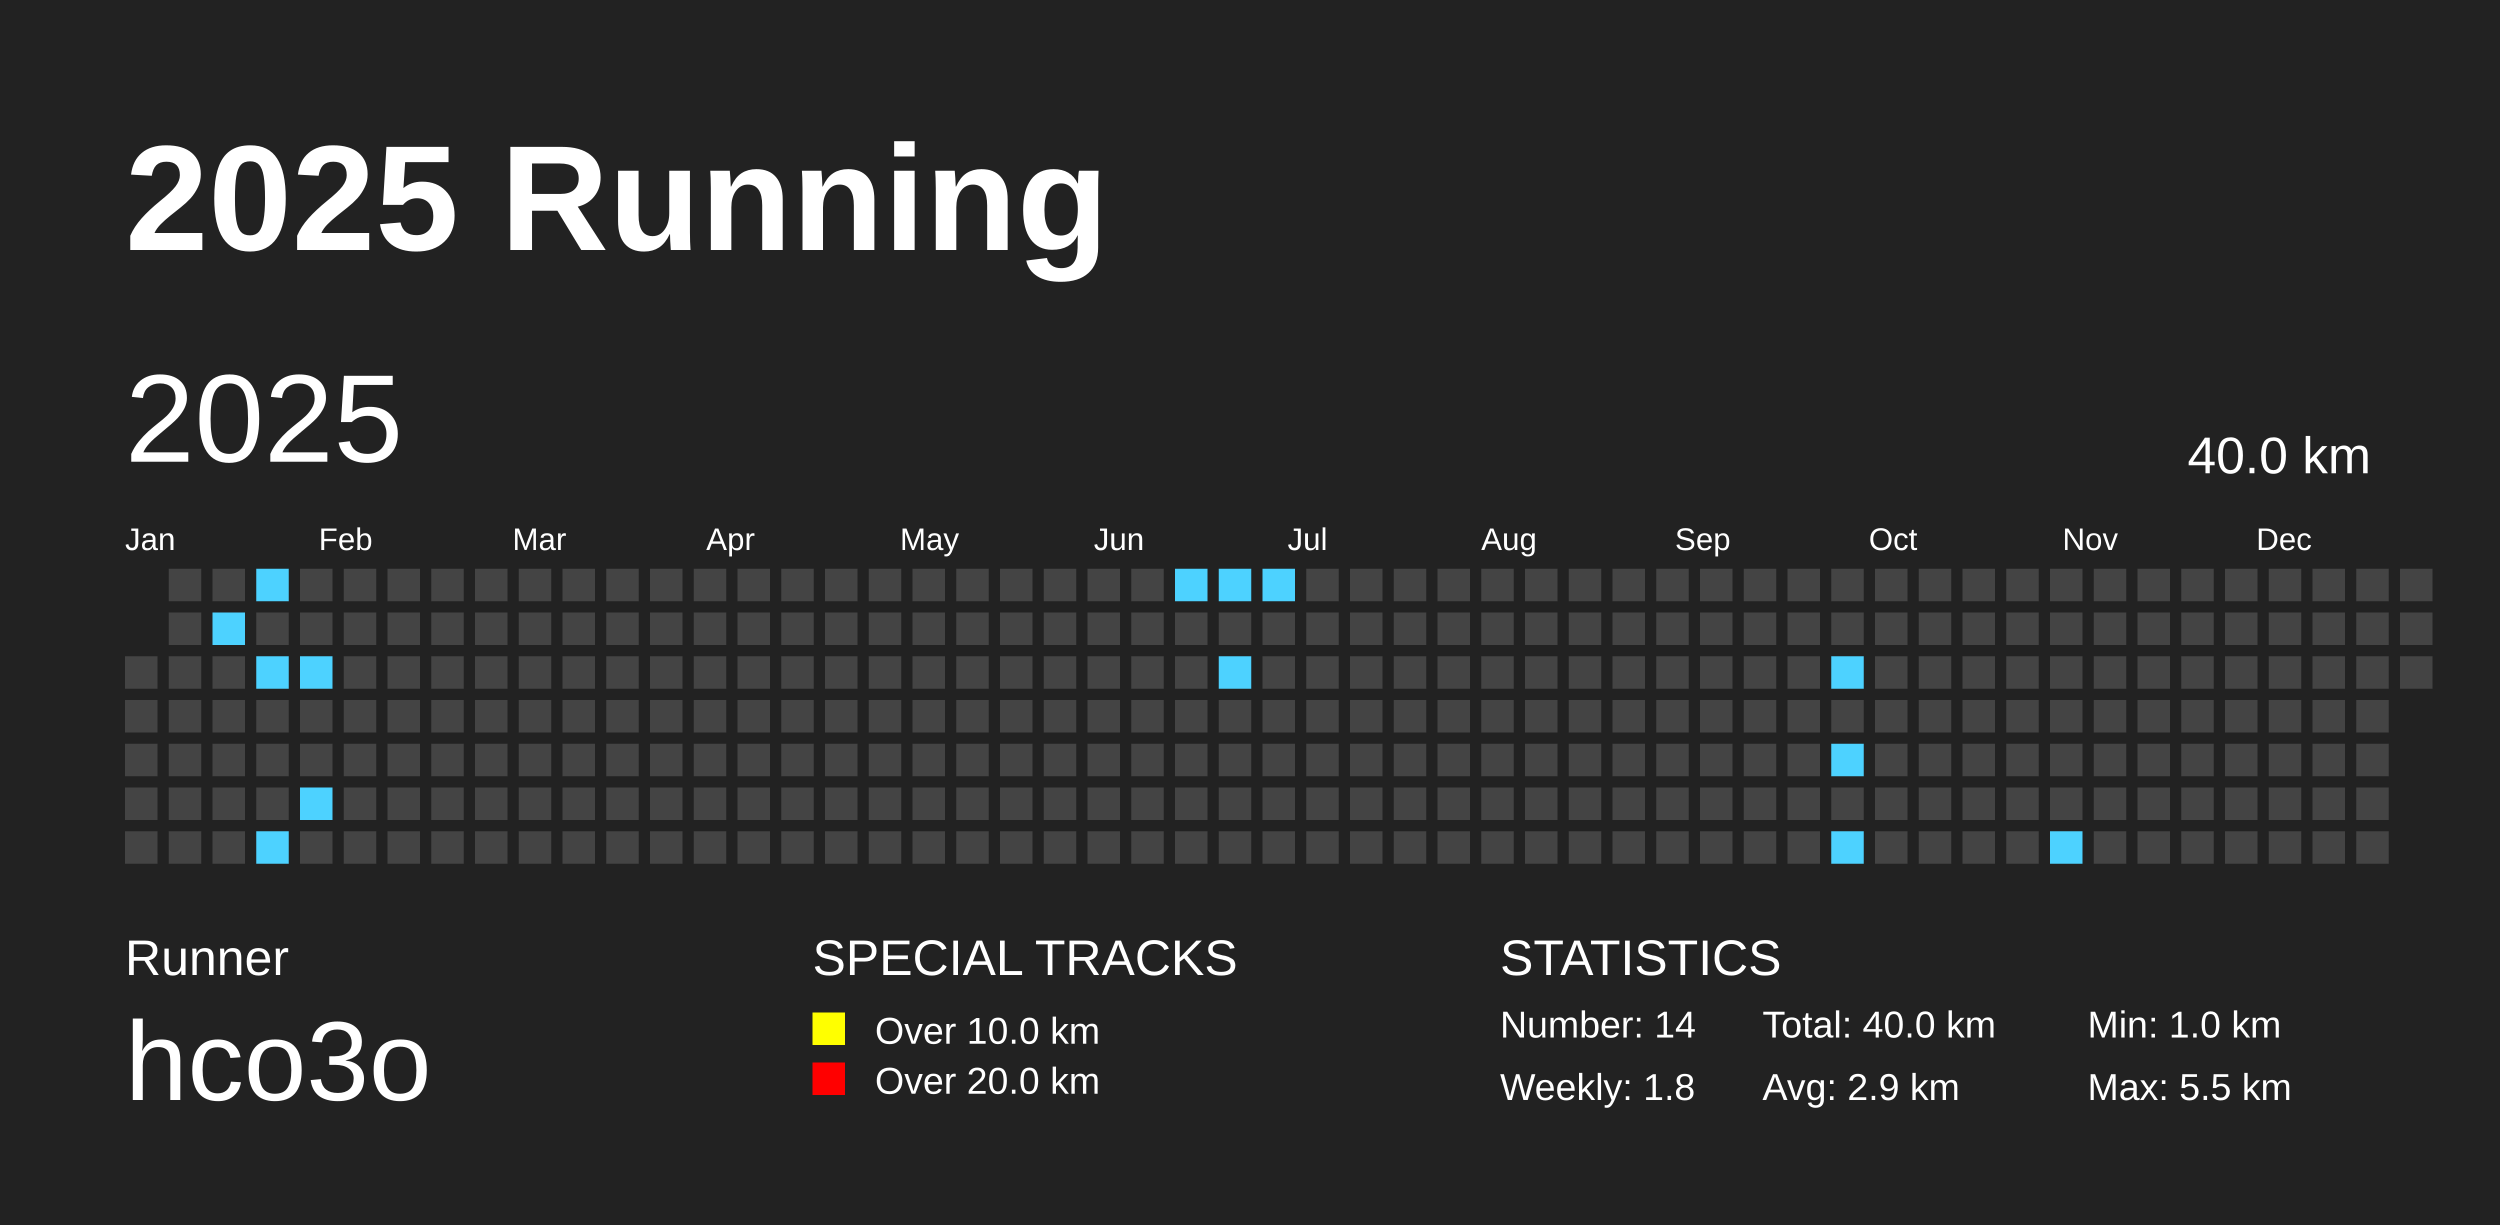
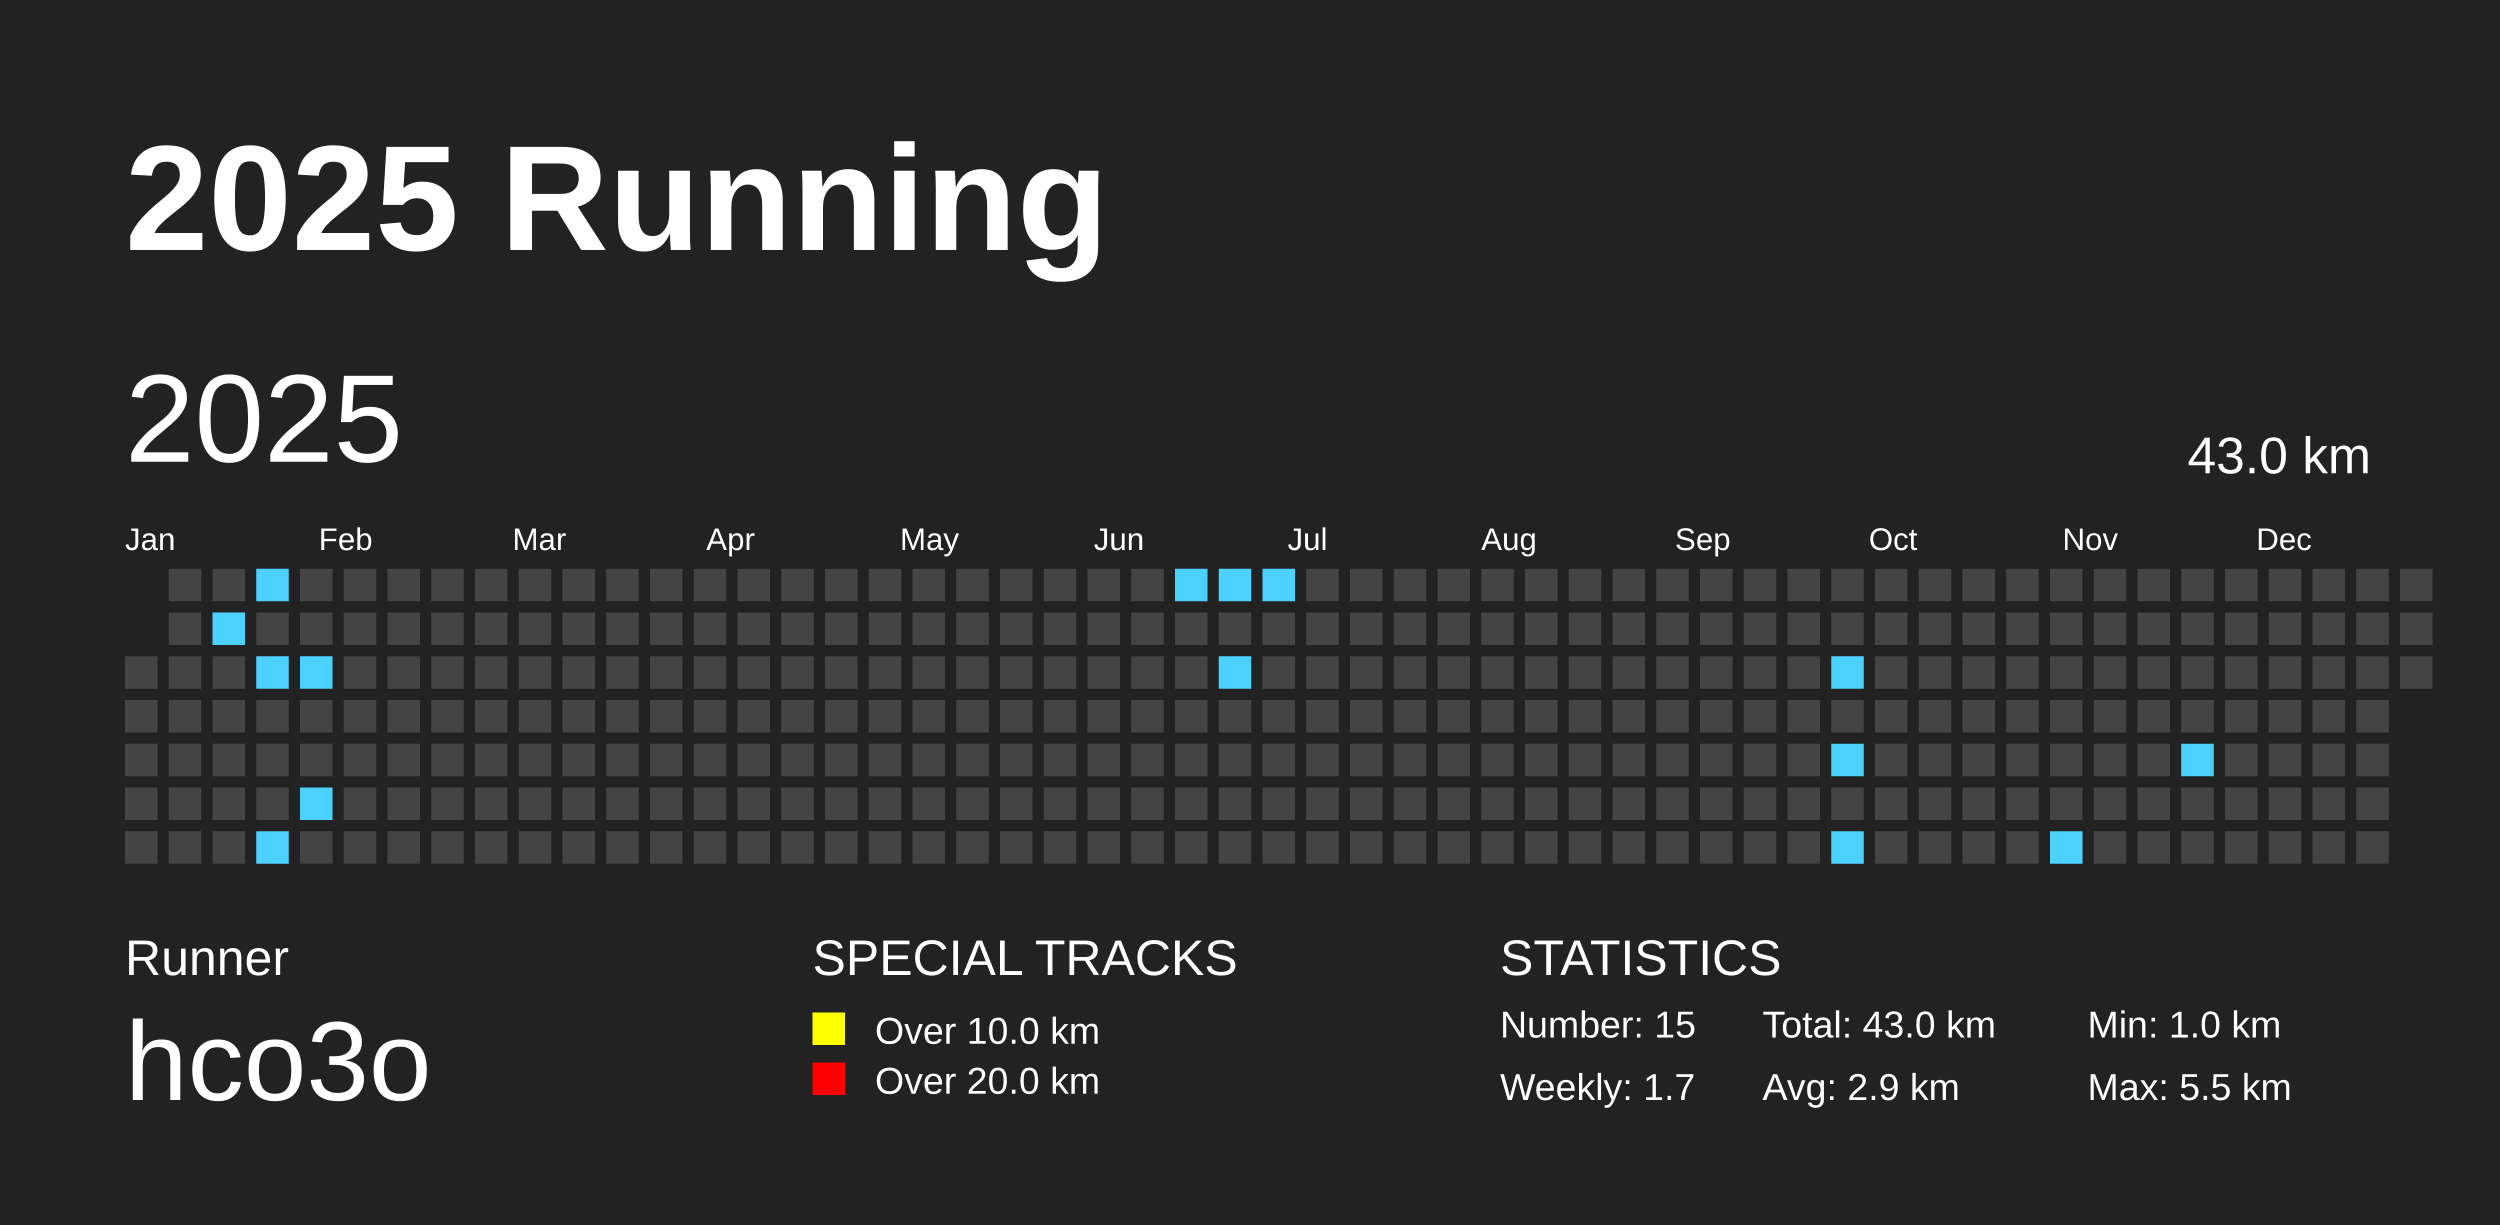
<svg xmlns="http://www.w3.org/2000/svg" baseProfile="full" height="98mm" version="1.1" viewBox="0,0,200,98" width="200mm">
  <defs />
  <rect fill="#222222" height="98" width="200" x="0" y="0" />
  <text fill="#FFFFFF" style="font-size:12px; font-family:Arial; font-weight:bold;" x="10" y="20">2025 Running</text>
  <text fill="#FFFFFF" style="font-size:4px; font-family:Arial" x="10" y="78">Runner</text>
  <text fill="#FFFFFF" style="font-size:9px; font-family:Arial" x="10" y="88">hco3o</text>
  <text fill="#FFFFFF" style="font-size:4px; font-family:Arial" x="65" y="78">SPECIAL TRACKS</text>
  <rect fill="yellow" height="2.6" width="2.6" x="65" y="81" />
  <text fill="#FFFFFF" style="font-size:3px; font-family:Arial" x="70" y="83.5">Over 10.0 km</text>
  <rect fill="red" height="2.6" width="2.6" x="65" y="85" />
  <text fill="#FFFFFF" style="font-size:3px; font-family:Arial" x="70" y="87.5">Over 20.0 km</text>
  <text fill="#FFFFFF" style="font-size:4px; font-family:Arial" x="120" y="78">STATISTICS</text>
-   <text fill="#FFFFFF" style="font-size:3px; font-family:Arial" x="120" y="83">Number: 14</text>
-   <text fill="#FFFFFF" style="font-size:3px; font-family:Arial" x="120" y="88">Weekly: 1.8</text>
-   <text fill="#FFFFFF" style="font-size:3px; font-family:Arial" x="141" y="83">Total: 40.0 km</text>
+   <text fill="#FFFFFF" style="font-size:3px; font-family:Arial" x="120" y="83">Number: 15</text>
+   <text fill="#FFFFFF" style="font-size:3px; font-family:Arial" x="120" y="88">Weekly: 1.7</text>
+   <text fill="#FFFFFF" style="font-size:3px; font-family:Arial" x="141" y="83">Total: 43.0 km</text>
  <text fill="#FFFFFF" style="font-size:3px; font-family:Arial" x="141" y="88">Avg: 2.9 km</text>
  <text fill="#FFFFFF" style="font-size:3px; font-family:Arial" x="167" y="83">Min: 1.0 km</text>
  <text fill="#FFFFFF" style="font-size:3px; font-family:Arial" x="167" y="88">Max: 5.5 km</text>
  <text dominant-baseline="hanging" fill="#FFFFFF" style="font-size:10.0px; font-family:Arial;" x="10" y="30">2025</text>
-   <text dominant-baseline="hanging" fill="#FFFFFF" style="font-size:4.125px; font-family:Arial;" x="175" y="35">40.0 km</text>
+   <text dominant-baseline="hanging" fill="#FFFFFF" style="font-size:4.125px; font-family:Arial;" x="175" y="35">43.0 km</text>
  <text fill="#FFFFFF" style="font-size:2.5px; font-family:Arial" x="10.0" y="44">Jan</text>
  <text fill="#FFFFFF" style="font-size:2.5px; font-family:Arial" x="25.5" y="44">Feb</text>
  <text fill="#FFFFFF" style="font-size:2.5px; font-family:Arial" x="41.0" y="44">Mar</text>
  <text fill="#FFFFFF" style="font-size:2.5px; font-family:Arial" x="56.5" y="44">Apr</text>
  <text fill="#FFFFFF" style="font-size:2.5px; font-family:Arial" x="72.0" y="44">May</text>
  <text fill="#FFFFFF" style="font-size:2.5px; font-family:Arial" x="87.5" y="44">Jun</text>
  <text fill="#FFFFFF" style="font-size:2.5px; font-family:Arial" x="103.0" y="44">Jul</text>
  <text fill="#FFFFFF" style="font-size:2.5px; font-family:Arial" x="118.5" y="44">Aug</text>
  <text fill="#FFFFFF" style="font-size:2.5px; font-family:Arial" x="134.0" y="44">Sep</text>
  <text fill="#FFFFFF" style="font-size:2.5px; font-family:Arial" x="149.5" y="44">Oct</text>
  <text fill="#FFFFFF" style="font-size:2.5px; font-family:Arial" x="165.0" y="44">Nov</text>
  <text fill="#FFFFFF" style="font-size:2.5px; font-family:Arial" x="180.5" y="44">Dec</text>
  <rect fill="#444444" height="2.6" width="2.6" x="10.0" y="52.5" />
  <rect fill="#444444" height="2.6" width="2.6" x="10.0" y="56.0" />
  <rect fill="#444444" height="2.6" width="2.6" x="10.0" y="59.5" />
  <rect fill="#444444" height="2.6" width="2.6" x="10.0" y="63.0" />
  <rect fill="#444444" height="2.6" width="2.6" x="10.0" y="66.5" />
  <rect fill="#444444" height="2.6" width="2.6" x="13.5" y="45.5" />
  <rect fill="#444444" height="2.6" width="2.6" x="13.5" y="49.0" />
  <rect fill="#444444" height="2.6" width="2.6" x="13.5" y="52.5" />
  <rect fill="#444444" height="2.6" width="2.6" x="13.5" y="56.0" />
  <rect fill="#444444" height="2.6" width="2.6" x="13.5" y="59.5" />
  <rect fill="#444444" height="2.6" width="2.6" x="13.5" y="63.0" />
  <rect fill="#444444" height="2.6" width="2.6" x="13.5" y="66.5" />
  <rect fill="#444444" height="2.6" width="2.6" x="17.0" y="45.5" />
  <rect fill="#4DD2FF" height="2.6" width="2.6" x="17.0" y="49.0" />
  <rect fill="#444444" height="2.6" width="2.6" x="17.0" y="52.5" />
  <rect fill="#444444" height="2.6" width="2.6" x="17.0" y="56.0" />
  <rect fill="#444444" height="2.6" width="2.6" x="17.0" y="59.5" />
  <rect fill="#444444" height="2.6" width="2.6" x="17.0" y="63.0" />
  <rect fill="#444444" height="2.6" width="2.6" x="17.0" y="66.5" />
  <rect fill="#4DD2FF" height="2.6" width="2.6" x="20.5" y="45.5" />
  <rect fill="#444444" height="2.6" width="2.6" x="20.5" y="49.0" />
  <rect fill="#4DD2FF" height="2.6" width="2.6" x="20.5" y="52.5" />
  <rect fill="#444444" height="2.6" width="2.6" x="20.5" y="56.0" />
  <rect fill="#444444" height="2.6" width="2.6" x="20.5" y="59.5" />
  <rect fill="#444444" height="2.6" width="2.6" x="20.5" y="63.0" />
  <rect fill="#4DD2FF" height="2.6" width="2.6" x="20.5" y="66.5" />
  <rect fill="#444444" height="2.6" width="2.6" x="24.0" y="45.5" />
  <rect fill="#444444" height="2.6" width="2.6" x="24.0" y="49.0" />
  <rect fill="#4DD2FF" height="2.6" width="2.6" x="24.0" y="52.5" />
  <rect fill="#444444" height="2.6" width="2.6" x="24.0" y="56.0" />
  <rect fill="#444444" height="2.6" width="2.6" x="24.0" y="59.5" />
  <rect fill="#4DD2FF" height="2.6" width="2.6" x="24.0" y="63.0" />
  <rect fill="#444444" height="2.6" width="2.6" x="24.0" y="66.5" />
  <rect fill="#444444" height="2.6" width="2.6" x="27.5" y="45.5" />
  <rect fill="#444444" height="2.6" width="2.6" x="27.5" y="49.0" />
  <rect fill="#444444" height="2.6" width="2.6" x="27.5" y="52.5" />
  <rect fill="#444444" height="2.6" width="2.6" x="27.5" y="56.0" />
  <rect fill="#444444" height="2.6" width="2.6" x="27.5" y="59.5" />
  <rect fill="#444444" height="2.6" width="2.6" x="27.5" y="63.0" />
  <rect fill="#444444" height="2.6" width="2.6" x="27.5" y="66.5" />
  <rect fill="#444444" height="2.6" width="2.6" x="31.0" y="45.5" />
  <rect fill="#444444" height="2.6" width="2.6" x="31.0" y="49.0" />
  <rect fill="#444444" height="2.6" width="2.6" x="31.0" y="52.5" />
  <rect fill="#444444" height="2.6" width="2.6" x="31.0" y="56.0" />
  <rect fill="#444444" height="2.6" width="2.6" x="31.0" y="59.5" />
  <rect fill="#444444" height="2.6" width="2.6" x="31.0" y="63.0" />
  <rect fill="#444444" height="2.6" width="2.6" x="31.0" y="66.5" />
  <rect fill="#444444" height="2.6" width="2.6" x="34.5" y="45.5" />
  <rect fill="#444444" height="2.6" width="2.6" x="34.5" y="49.0" />
  <rect fill="#444444" height="2.6" width="2.6" x="34.5" y="52.5" />
  <rect fill="#444444" height="2.6" width="2.6" x="34.5" y="56.0" />
  <rect fill="#444444" height="2.6" width="2.6" x="34.5" y="59.5" />
  <rect fill="#444444" height="2.6" width="2.6" x="34.5" y="63.0" />
  <rect fill="#444444" height="2.6" width="2.6" x="34.5" y="66.5" />
  <rect fill="#444444" height="2.6" width="2.6" x="38.0" y="45.5" />
  <rect fill="#444444" height="2.6" width="2.6" x="38.0" y="49.0" />
  <rect fill="#444444" height="2.6" width="2.6" x="38.0" y="52.5" />
  <rect fill="#444444" height="2.6" width="2.6" x="38.0" y="56.0" />
  <rect fill="#444444" height="2.6" width="2.6" x="38.0" y="59.5" />
  <rect fill="#444444" height="2.6" width="2.6" x="38.0" y="63.0" />
  <rect fill="#444444" height="2.6" width="2.6" x="38.0" y="66.5" />
  <rect fill="#444444" height="2.6" width="2.6" x="41.5" y="45.5" />
  <rect fill="#444444" height="2.6" width="2.6" x="41.5" y="49.0" />
  <rect fill="#444444" height="2.6" width="2.6" x="41.5" y="52.5" />
  <rect fill="#444444" height="2.6" width="2.6" x="41.5" y="56.0" />
  <rect fill="#444444" height="2.6" width="2.6" x="41.5" y="59.5" />
  <rect fill="#444444" height="2.6" width="2.6" x="41.5" y="63.0" />
  <rect fill="#444444" height="2.6" width="2.6" x="41.5" y="66.5" />
  <rect fill="#444444" height="2.6" width="2.6" x="45.0" y="45.5" />
  <rect fill="#444444" height="2.6" width="2.6" x="45.0" y="49.0" />
  <rect fill="#444444" height="2.6" width="2.6" x="45.0" y="52.5" />
  <rect fill="#444444" height="2.6" width="2.6" x="45.0" y="56.0" />
  <rect fill="#444444" height="2.6" width="2.6" x="45.0" y="59.5" />
  <rect fill="#444444" height="2.6" width="2.6" x="45.0" y="63.0" />
  <rect fill="#444444" height="2.6" width="2.6" x="45.0" y="66.5" />
  <rect fill="#444444" height="2.6" width="2.6" x="48.5" y="45.5" />
  <rect fill="#444444" height="2.6" width="2.6" x="48.5" y="49.0" />
  <rect fill="#444444" height="2.6" width="2.6" x="48.5" y="52.5" />
  <rect fill="#444444" height="2.6" width="2.6" x="48.5" y="56.0" />
  <rect fill="#444444" height="2.6" width="2.6" x="48.5" y="59.5" />
  <rect fill="#444444" height="2.6" width="2.6" x="48.5" y="63.0" />
  <rect fill="#444444" height="2.6" width="2.6" x="48.5" y="66.5" />
  <rect fill="#444444" height="2.6" width="2.6" x="52.0" y="45.5" />
  <rect fill="#444444" height="2.6" width="2.6" x="52.0" y="49.0" />
  <rect fill="#444444" height="2.6" width="2.6" x="52.0" y="52.5" />
  <rect fill="#444444" height="2.6" width="2.6" x="52.0" y="56.0" />
  <rect fill="#444444" height="2.6" width="2.6" x="52.0" y="59.5" />
  <rect fill="#444444" height="2.6" width="2.6" x="52.0" y="63.0" />
  <rect fill="#444444" height="2.6" width="2.6" x="52.0" y="66.5" />
  <rect fill="#444444" height="2.6" width="2.6" x="55.5" y="45.5" />
  <rect fill="#444444" height="2.6" width="2.6" x="55.5" y="49.0" />
  <rect fill="#444444" height="2.6" width="2.6" x="55.5" y="52.5" />
  <rect fill="#444444" height="2.6" width="2.6" x="55.5" y="56.0" />
  <rect fill="#444444" height="2.6" width="2.6" x="55.5" y="59.5" />
  <rect fill="#444444" height="2.6" width="2.6" x="55.5" y="63.0" />
  <rect fill="#444444" height="2.6" width="2.6" x="55.5" y="66.5" />
  <rect fill="#444444" height="2.6" width="2.6" x="59.0" y="45.5" />
  <rect fill="#444444" height="2.6" width="2.6" x="59.0" y="49.0" />
  <rect fill="#444444" height="2.6" width="2.6" x="59.0" y="52.5" />
  <rect fill="#444444" height="2.6" width="2.6" x="59.0" y="56.0" />
  <rect fill="#444444" height="2.6" width="2.6" x="59.0" y="59.5" />
  <rect fill="#444444" height="2.6" width="2.6" x="59.0" y="63.0" />
  <rect fill="#444444" height="2.6" width="2.6" x="59.0" y="66.5" />
  <rect fill="#444444" height="2.6" width="2.6" x="62.5" y="45.5" />
  <rect fill="#444444" height="2.6" width="2.6" x="62.5" y="49.0" />
  <rect fill="#444444" height="2.6" width="2.6" x="62.5" y="52.5" />
  <rect fill="#444444" height="2.6" width="2.6" x="62.5" y="56.0" />
  <rect fill="#444444" height="2.6" width="2.6" x="62.5" y="59.5" />
  <rect fill="#444444" height="2.6" width="2.6" x="62.5" y="63.0" />
  <rect fill="#444444" height="2.6" width="2.6" x="62.5" y="66.5" />
  <rect fill="#444444" height="2.6" width="2.6" x="66.0" y="45.5" />
  <rect fill="#444444" height="2.6" width="2.6" x="66.0" y="49.0" />
  <rect fill="#444444" height="2.6" width="2.6" x="66.0" y="52.5" />
  <rect fill="#444444" height="2.6" width="2.6" x="66.0" y="56.0" />
  <rect fill="#444444" height="2.6" width="2.6" x="66.0" y="59.5" />
  <rect fill="#444444" height="2.6" width="2.6" x="66.0" y="63.0" />
  <rect fill="#444444" height="2.6" width="2.6" x="66.0" y="66.5" />
  <rect fill="#444444" height="2.6" width="2.6" x="69.5" y="45.5" />
  <rect fill="#444444" height="2.6" width="2.6" x="69.5" y="49.0" />
  <rect fill="#444444" height="2.6" width="2.6" x="69.5" y="52.5" />
  <rect fill="#444444" height="2.6" width="2.6" x="69.5" y="56.0" />
  <rect fill="#444444" height="2.6" width="2.6" x="69.5" y="59.5" />
  <rect fill="#444444" height="2.6" width="2.6" x="69.5" y="63.0" />
  <rect fill="#444444" height="2.6" width="2.6" x="69.5" y="66.5" />
  <rect fill="#444444" height="2.6" width="2.6" x="73.0" y="45.5" />
  <rect fill="#444444" height="2.6" width="2.6" x="73.0" y="49.0" />
  <rect fill="#444444" height="2.6" width="2.6" x="73.0" y="52.5" />
  <rect fill="#444444" height="2.6" width="2.6" x="73.0" y="56.0" />
  <rect fill="#444444" height="2.6" width="2.6" x="73.0" y="59.5" />
  <rect fill="#444444" height="2.6" width="2.6" x="73.0" y="63.0" />
  <rect fill="#444444" height="2.6" width="2.6" x="73.0" y="66.5" />
  <rect fill="#444444" height="2.6" width="2.6" x="76.5" y="45.5" />
  <rect fill="#444444" height="2.6" width="2.6" x="76.5" y="49.0" />
  <rect fill="#444444" height="2.6" width="2.6" x="76.5" y="52.5" />
  <rect fill="#444444" height="2.6" width="2.6" x="76.5" y="56.0" />
  <rect fill="#444444" height="2.6" width="2.6" x="76.5" y="59.5" />
  <rect fill="#444444" height="2.6" width="2.6" x="76.5" y="63.0" />
  <rect fill="#444444" height="2.6" width="2.6" x="76.5" y="66.5" />
  <rect fill="#444444" height="2.6" width="2.6" x="80.0" y="45.5" />
  <rect fill="#444444" height="2.6" width="2.6" x="80.0" y="49.0" />
  <rect fill="#444444" height="2.6" width="2.6" x="80.0" y="52.5" />
  <rect fill="#444444" height="2.6" width="2.6" x="80.0" y="56.0" />
  <rect fill="#444444" height="2.6" width="2.6" x="80.0" y="59.5" />
  <rect fill="#444444" height="2.6" width="2.6" x="80.0" y="63.0" />
  <rect fill="#444444" height="2.6" width="2.6" x="80.0" y="66.5" />
  <rect fill="#444444" height="2.6" width="2.6" x="83.5" y="45.5" />
  <rect fill="#444444" height="2.6" width="2.6" x="83.5" y="49.0" />
  <rect fill="#444444" height="2.6" width="2.6" x="83.5" y="52.5" />
  <rect fill="#444444" height="2.6" width="2.6" x="83.5" y="56.0" />
  <rect fill="#444444" height="2.6" width="2.6" x="83.5" y="59.5" />
  <rect fill="#444444" height="2.6" width="2.6" x="83.5" y="63.0" />
  <rect fill="#444444" height="2.6" width="2.6" x="83.5" y="66.5" />
  <rect fill="#444444" height="2.6" width="2.6" x="87.0" y="45.5" />
  <rect fill="#444444" height="2.6" width="2.6" x="87.0" y="49.0" />
  <rect fill="#444444" height="2.6" width="2.6" x="87.0" y="52.5" />
  <rect fill="#444444" height="2.6" width="2.6" x="87.0" y="56.0" />
  <rect fill="#444444" height="2.6" width="2.6" x="87.0" y="59.5" />
  <rect fill="#444444" height="2.6" width="2.6" x="87.0" y="63.0" />
  <rect fill="#444444" height="2.6" width="2.6" x="87.0" y="66.5" />
  <rect fill="#444444" height="2.6" width="2.6" x="90.5" y="45.5" />
  <rect fill="#444444" height="2.6" width="2.6" x="90.5" y="49.0" />
  <rect fill="#444444" height="2.6" width="2.6" x="90.5" y="52.5" />
  <rect fill="#444444" height="2.6" width="2.6" x="90.5" y="56.0" />
  <rect fill="#444444" height="2.6" width="2.6" x="90.5" y="59.5" />
  <rect fill="#444444" height="2.6" width="2.6" x="90.5" y="63.0" />
  <rect fill="#444444" height="2.6" width="2.6" x="90.5" y="66.5" />
  <rect fill="#4DD2FF" height="2.6" width="2.6" x="94.0" y="45.5" />
  <rect fill="#444444" height="2.6" width="2.6" x="94.0" y="49.0" />
  <rect fill="#444444" height="2.6" width="2.6" x="94.0" y="52.5" />
  <rect fill="#444444" height="2.6" width="2.6" x="94.0" y="56.0" />
  <rect fill="#444444" height="2.6" width="2.6" x="94.0" y="59.5" />
  <rect fill="#444444" height="2.6" width="2.6" x="94.0" y="63.0" />
  <rect fill="#444444" height="2.6" width="2.6" x="94.0" y="66.5" />
  <rect fill="#4DD2FF" height="2.6" width="2.6" x="97.5" y="45.5" />
  <rect fill="#444444" height="2.6" width="2.6" x="97.5" y="49.0" />
  <rect fill="#4DD2FF" height="2.6" width="2.6" x="97.5" y="52.5" />
  <rect fill="#444444" height="2.6" width="2.6" x="97.5" y="56.0" />
  <rect fill="#444444" height="2.6" width="2.6" x="97.5" y="59.5" />
  <rect fill="#444444" height="2.6" width="2.6" x="97.5" y="63.0" />
  <rect fill="#444444" height="2.6" width="2.6" x="97.5" y="66.5" />
  <rect fill="#4DD2FF" height="2.6" width="2.6" x="101.0" y="45.5" />
  <rect fill="#444444" height="2.6" width="2.6" x="101.0" y="49.0" />
  <rect fill="#444444" height="2.6" width="2.6" x="101.0" y="52.5" />
  <rect fill="#444444" height="2.6" width="2.6" x="101.0" y="56.0" />
  <rect fill="#444444" height="2.6" width="2.6" x="101.0" y="59.5" />
  <rect fill="#444444" height="2.6" width="2.6" x="101.0" y="63.0" />
  <rect fill="#444444" height="2.6" width="2.6" x="101.0" y="66.5" />
  <rect fill="#444444" height="2.6" width="2.6" x="104.5" y="45.5" />
  <rect fill="#444444" height="2.6" width="2.6" x="104.5" y="49.0" />
  <rect fill="#444444" height="2.6" width="2.6" x="104.5" y="52.5" />
  <rect fill="#444444" height="2.6" width="2.6" x="104.5" y="56.0" />
  <rect fill="#444444" height="2.6" width="2.6" x="104.5" y="59.5" />
  <rect fill="#444444" height="2.6" width="2.6" x="104.5" y="63.0" />
  <rect fill="#444444" height="2.6" width="2.6" x="104.5" y="66.5" />
  <rect fill="#444444" height="2.6" width="2.6" x="108.0" y="45.5" />
  <rect fill="#444444" height="2.6" width="2.6" x="108.0" y="49.0" />
  <rect fill="#444444" height="2.6" width="2.6" x="108.0" y="52.5" />
  <rect fill="#444444" height="2.6" width="2.6" x="108.0" y="56.0" />
  <rect fill="#444444" height="2.6" width="2.6" x="108.0" y="59.5" />
  <rect fill="#444444" height="2.6" width="2.6" x="108.0" y="63.0" />
  <rect fill="#444444" height="2.6" width="2.6" x="108.0" y="66.5" />
  <rect fill="#444444" height="2.6" width="2.6" x="111.5" y="45.5" />
  <rect fill="#444444" height="2.6" width="2.6" x="111.5" y="49.0" />
  <rect fill="#444444" height="2.6" width="2.6" x="111.5" y="52.5" />
  <rect fill="#444444" height="2.6" width="2.6" x="111.5" y="56.0" />
  <rect fill="#444444" height="2.6" width="2.6" x="111.5" y="59.5" />
  <rect fill="#444444" height="2.6" width="2.6" x="111.5" y="63.0" />
  <rect fill="#444444" height="2.6" width="2.6" x="111.5" y="66.5" />
  <rect fill="#444444" height="2.6" width="2.6" x="115.0" y="45.5" />
  <rect fill="#444444" height="2.6" width="2.6" x="115.0" y="49.0" />
  <rect fill="#444444" height="2.6" width="2.6" x="115.0" y="52.5" />
  <rect fill="#444444" height="2.6" width="2.6" x="115.0" y="56.0" />
  <rect fill="#444444" height="2.6" width="2.6" x="115.0" y="59.5" />
  <rect fill="#444444" height="2.6" width="2.6" x="115.0" y="63.0" />
  <rect fill="#444444" height="2.6" width="2.6" x="115.0" y="66.5" />
  <rect fill="#444444" height="2.6" width="2.6" x="118.5" y="45.5" />
  <rect fill="#444444" height="2.6" width="2.6" x="118.5" y="49.0" />
  <rect fill="#444444" height="2.6" width="2.6" x="118.5" y="52.5" />
  <rect fill="#444444" height="2.6" width="2.6" x="118.5" y="56.0" />
  <rect fill="#444444" height="2.6" width="2.6" x="118.5" y="59.5" />
  <rect fill="#444444" height="2.6" width="2.6" x="118.5" y="63.0" />
  <rect fill="#444444" height="2.6" width="2.6" x="118.5" y="66.5" />
  <rect fill="#444444" height="2.6" width="2.6" x="122.0" y="45.5" />
  <rect fill="#444444" height="2.6" width="2.6" x="122.0" y="49.0" />
  <rect fill="#444444" height="2.6" width="2.6" x="122.0" y="52.5" />
  <rect fill="#444444" height="2.6" width="2.6" x="122.0" y="56.0" />
  <rect fill="#444444" height="2.6" width="2.6" x="122.0" y="59.5" />
  <rect fill="#444444" height="2.6" width="2.6" x="122.0" y="63.0" />
  <rect fill="#444444" height="2.6" width="2.6" x="122.0" y="66.5" />
  <rect fill="#444444" height="2.6" width="2.6" x="125.5" y="45.5" />
  <rect fill="#444444" height="2.6" width="2.6" x="125.5" y="49.0" />
  <rect fill="#444444" height="2.6" width="2.6" x="125.5" y="52.5" />
  <rect fill="#444444" height="2.6" width="2.6" x="125.5" y="56.0" />
  <rect fill="#444444" height="2.6" width="2.6" x="125.5" y="59.5" />
  <rect fill="#444444" height="2.6" width="2.6" x="125.5" y="63.0" />
  <rect fill="#444444" height="2.6" width="2.6" x="125.5" y="66.5" />
  <rect fill="#444444" height="2.6" width="2.6" x="129.0" y="45.5" />
  <rect fill="#444444" height="2.6" width="2.6" x="129.0" y="49.0" />
  <rect fill="#444444" height="2.6" width="2.6" x="129.0" y="52.5" />
  <rect fill="#444444" height="2.6" width="2.6" x="129.0" y="56.0" />
  <rect fill="#444444" height="2.6" width="2.6" x="129.0" y="59.5" />
  <rect fill="#444444" height="2.6" width="2.6" x="129.0" y="63.0" />
  <rect fill="#444444" height="2.6" width="2.6" x="129.0" y="66.5" />
  <rect fill="#444444" height="2.6" width="2.6" x="132.5" y="45.5" />
  <rect fill="#444444" height="2.6" width="2.6" x="132.5" y="49.0" />
  <rect fill="#444444" height="2.6" width="2.6" x="132.5" y="52.5" />
  <rect fill="#444444" height="2.6" width="2.6" x="132.5" y="56.0" />
  <rect fill="#444444" height="2.6" width="2.6" x="132.5" y="59.5" />
  <rect fill="#444444" height="2.6" width="2.6" x="132.5" y="63.0" />
  <rect fill="#444444" height="2.6" width="2.6" x="132.5" y="66.5" />
  <rect fill="#444444" height="2.6" width="2.6" x="136.0" y="45.5" />
  <rect fill="#444444" height="2.6" width="2.6" x="136.0" y="49.0" />
  <rect fill="#444444" height="2.6" width="2.6" x="136.0" y="52.5" />
  <rect fill="#444444" height="2.6" width="2.6" x="136.0" y="56.0" />
  <rect fill="#444444" height="2.6" width="2.6" x="136.0" y="59.5" />
  <rect fill="#444444" height="2.6" width="2.6" x="136.0" y="63.0" />
  <rect fill="#444444" height="2.6" width="2.6" x="136.0" y="66.5" />
  <rect fill="#444444" height="2.6" width="2.6" x="139.5" y="45.5" />
  <rect fill="#444444" height="2.6" width="2.6" x="139.5" y="49.0" />
  <rect fill="#444444" height="2.6" width="2.6" x="139.5" y="52.5" />
  <rect fill="#444444" height="2.6" width="2.6" x="139.5" y="56.0" />
  <rect fill="#444444" height="2.6" width="2.6" x="139.5" y="59.5" />
  <rect fill="#444444" height="2.6" width="2.6" x="139.5" y="63.0" />
  <rect fill="#444444" height="2.6" width="2.6" x="139.5" y="66.5" />
  <rect fill="#444444" height="2.6" width="2.6" x="143.0" y="45.5" />
  <rect fill="#444444" height="2.6" width="2.6" x="143.0" y="49.0" />
  <rect fill="#444444" height="2.6" width="2.6" x="143.0" y="52.5" />
  <rect fill="#444444" height="2.6" width="2.6" x="143.0" y="56.0" />
  <rect fill="#444444" height="2.6" width="2.6" x="143.0" y="59.5" />
  <rect fill="#444444" height="2.6" width="2.6" x="143.0" y="63.0" />
  <rect fill="#444444" height="2.6" width="2.6" x="143.0" y="66.5" />
  <rect fill="#444444" height="2.6" width="2.6" x="146.5" y="45.5" />
  <rect fill="#444444" height="2.6" width="2.6" x="146.5" y="49.0" />
  <rect fill="#4DD2FF" height="2.6" width="2.6" x="146.5" y="52.5" />
  <rect fill="#444444" height="2.6" width="2.6" x="146.5" y="56.0" />
  <rect fill="#4DD2FF" height="2.6" width="2.6" x="146.5" y="59.5" />
  <rect fill="#444444" height="2.6" width="2.6" x="146.5" y="63.0" />
  <rect fill="#4DD2FF" height="2.6" width="2.6" x="146.5" y="66.5" />
  <rect fill="#444444" height="2.6" width="2.6" x="150.0" y="45.5" />
  <rect fill="#444444" height="2.6" width="2.6" x="150.0" y="49.0" />
  <rect fill="#444444" height="2.6" width="2.6" x="150.0" y="52.5" />
  <rect fill="#444444" height="2.6" width="2.6" x="150.0" y="56.0" />
  <rect fill="#444444" height="2.6" width="2.6" x="150.0" y="59.5" />
  <rect fill="#444444" height="2.6" width="2.6" x="150.0" y="63.0" />
  <rect fill="#444444" height="2.6" width="2.6" x="150.0" y="66.5" />
  <rect fill="#444444" height="2.6" width="2.6" x="153.5" y="45.5" />
  <rect fill="#444444" height="2.6" width="2.6" x="153.5" y="49.0" />
  <rect fill="#444444" height="2.6" width="2.6" x="153.5" y="52.5" />
  <rect fill="#444444" height="2.6" width="2.6" x="153.5" y="56.0" />
  <rect fill="#444444" height="2.6" width="2.6" x="153.5" y="59.5" />
  <rect fill="#444444" height="2.6" width="2.6" x="153.5" y="63.0" />
  <rect fill="#444444" height="2.6" width="2.6" x="153.5" y="66.5" />
  <rect fill="#444444" height="2.6" width="2.6" x="157.0" y="45.5" />
  <rect fill="#444444" height="2.6" width="2.6" x="157.0" y="49.0" />
  <rect fill="#444444" height="2.6" width="2.6" x="157.0" y="52.5" />
  <rect fill="#444444" height="2.6" width="2.6" x="157.0" y="56.0" />
  <rect fill="#444444" height="2.6" width="2.6" x="157.0" y="59.5" />
  <rect fill="#444444" height="2.6" width="2.6" x="157.0" y="63.0" />
  <rect fill="#444444" height="2.6" width="2.6" x="157.0" y="66.5" />
  <rect fill="#444444" height="2.6" width="2.6" x="160.5" y="45.5" />
  <rect fill="#444444" height="2.6" width="2.6" x="160.5" y="49.0" />
  <rect fill="#444444" height="2.6" width="2.6" x="160.5" y="52.5" />
  <rect fill="#444444" height="2.6" width="2.6" x="160.5" y="56.0" />
  <rect fill="#444444" height="2.6" width="2.6" x="160.5" y="59.5" />
  <rect fill="#444444" height="2.6" width="2.6" x="160.5" y="63.0" />
  <rect fill="#444444" height="2.6" width="2.6" x="160.5" y="66.5" />
  <rect fill="#444444" height="2.6" width="2.6" x="164.0" y="45.5" />
  <rect fill="#444444" height="2.6" width="2.6" x="164.0" y="49.0" />
  <rect fill="#444444" height="2.6" width="2.6" x="164.0" y="52.5" />
  <rect fill="#444444" height="2.6" width="2.6" x="164.0" y="56.0" />
  <rect fill="#444444" height="2.6" width="2.6" x="164.0" y="59.5" />
  <rect fill="#444444" height="2.6" width="2.6" x="164.0" y="63.0" />
  <rect fill="#4DD2FF" height="2.6" width="2.6" x="164.0" y="66.5" />
  <rect fill="#444444" height="2.6" width="2.6" x="167.5" y="45.5" />
  <rect fill="#444444" height="2.6" width="2.6" x="167.5" y="49.0" />
  <rect fill="#444444" height="2.6" width="2.6" x="167.5" y="52.5" />
  <rect fill="#444444" height="2.6" width="2.6" x="167.5" y="56.0" />
  <rect fill="#444444" height="2.6" width="2.6" x="167.5" y="59.5" />
  <rect fill="#444444" height="2.6" width="2.6" x="167.5" y="63.0" />
  <rect fill="#444444" height="2.6" width="2.6" x="167.5" y="66.5" />
  <rect fill="#444444" height="2.6" width="2.6" x="171.0" y="45.5" />
  <rect fill="#444444" height="2.6" width="2.6" x="171.0" y="49.0" />
  <rect fill="#444444" height="2.6" width="2.6" x="171.0" y="52.5" />
  <rect fill="#444444" height="2.6" width="2.6" x="171.0" y="56.0" />
  <rect fill="#444444" height="2.6" width="2.6" x="171.0" y="59.5" />
  <rect fill="#444444" height="2.6" width="2.6" x="171.0" y="63.0" />
  <rect fill="#444444" height="2.6" width="2.6" x="171.0" y="66.5" />
  <rect fill="#444444" height="2.6" width="2.6" x="174.5" y="45.5" />
  <rect fill="#444444" height="2.6" width="2.6" x="174.5" y="49.0" />
  <rect fill="#444444" height="2.6" width="2.6" x="174.5" y="52.5" />
  <rect fill="#444444" height="2.6" width="2.6" x="174.5" y="56.0" />
-   <rect fill="#444444" height="2.6" width="2.6" x="174.5" y="59.5" />
+   <rect fill="#4DD2FF" height="2.6" width="2.6" x="174.5" y="59.5" />
  <rect fill="#444444" height="2.6" width="2.6" x="174.5" y="63.0" />
  <rect fill="#444444" height="2.6" width="2.6" x="174.5" y="66.5" />
  <rect fill="#444444" height="2.6" width="2.6" x="178.0" y="45.5" />
  <rect fill="#444444" height="2.6" width="2.6" x="178.0" y="49.0" />
  <rect fill="#444444" height="2.6" width="2.6" x="178.0" y="52.5" />
  <rect fill="#444444" height="2.6" width="2.6" x="178.0" y="56.0" />
  <rect fill="#444444" height="2.6" width="2.6" x="178.0" y="59.5" />
  <rect fill="#444444" height="2.6" width="2.6" x="178.0" y="63.0" />
  <rect fill="#444444" height="2.6" width="2.6" x="178.0" y="66.5" />
  <rect fill="#444444" height="2.6" width="2.6" x="181.5" y="45.5" />
  <rect fill="#444444" height="2.6" width="2.6" x="181.5" y="49.0" />
  <rect fill="#444444" height="2.6" width="2.6" x="181.5" y="52.5" />
  <rect fill="#444444" height="2.6" width="2.6" x="181.5" y="56.0" />
  <rect fill="#444444" height="2.6" width="2.6" x="181.5" y="59.5" />
  <rect fill="#444444" height="2.6" width="2.6" x="181.5" y="63.0" />
  <rect fill="#444444" height="2.6" width="2.6" x="181.5" y="66.5" />
  <rect fill="#444444" height="2.6" width="2.6" x="185.0" y="45.5" />
  <rect fill="#444444" height="2.6" width="2.6" x="185.0" y="49.0" />
  <rect fill="#444444" height="2.6" width="2.6" x="185.0" y="52.5" />
  <rect fill="#444444" height="2.6" width="2.6" x="185.0" y="56.0" />
  <rect fill="#444444" height="2.6" width="2.6" x="185.0" y="59.5" />
  <rect fill="#444444" height="2.6" width="2.6" x="185.0" y="63.0" />
  <rect fill="#444444" height="2.6" width="2.6" x="185.0" y="66.5" />
  <rect fill="#444444" height="2.6" width="2.6" x="188.5" y="45.5" />
  <rect fill="#444444" height="2.6" width="2.6" x="188.5" y="49.0" />
  <rect fill="#444444" height="2.6" width="2.6" x="188.5" y="52.5" />
  <rect fill="#444444" height="2.6" width="2.6" x="188.5" y="56.0" />
  <rect fill="#444444" height="2.6" width="2.6" x="188.5" y="59.5" />
  <rect fill="#444444" height="2.6" width="2.6" x="188.5" y="63.0" />
  <rect fill="#444444" height="2.6" width="2.6" x="188.5" y="66.5" />
  <rect fill="#444444" height="2.6" width="2.6" x="192.0" y="45.5" />
  <rect fill="#444444" height="2.6" width="2.6" x="192.0" y="49.0" />
  <rect fill="#444444" height="2.6" width="2.6" x="192.0" y="52.5" />
</svg>
